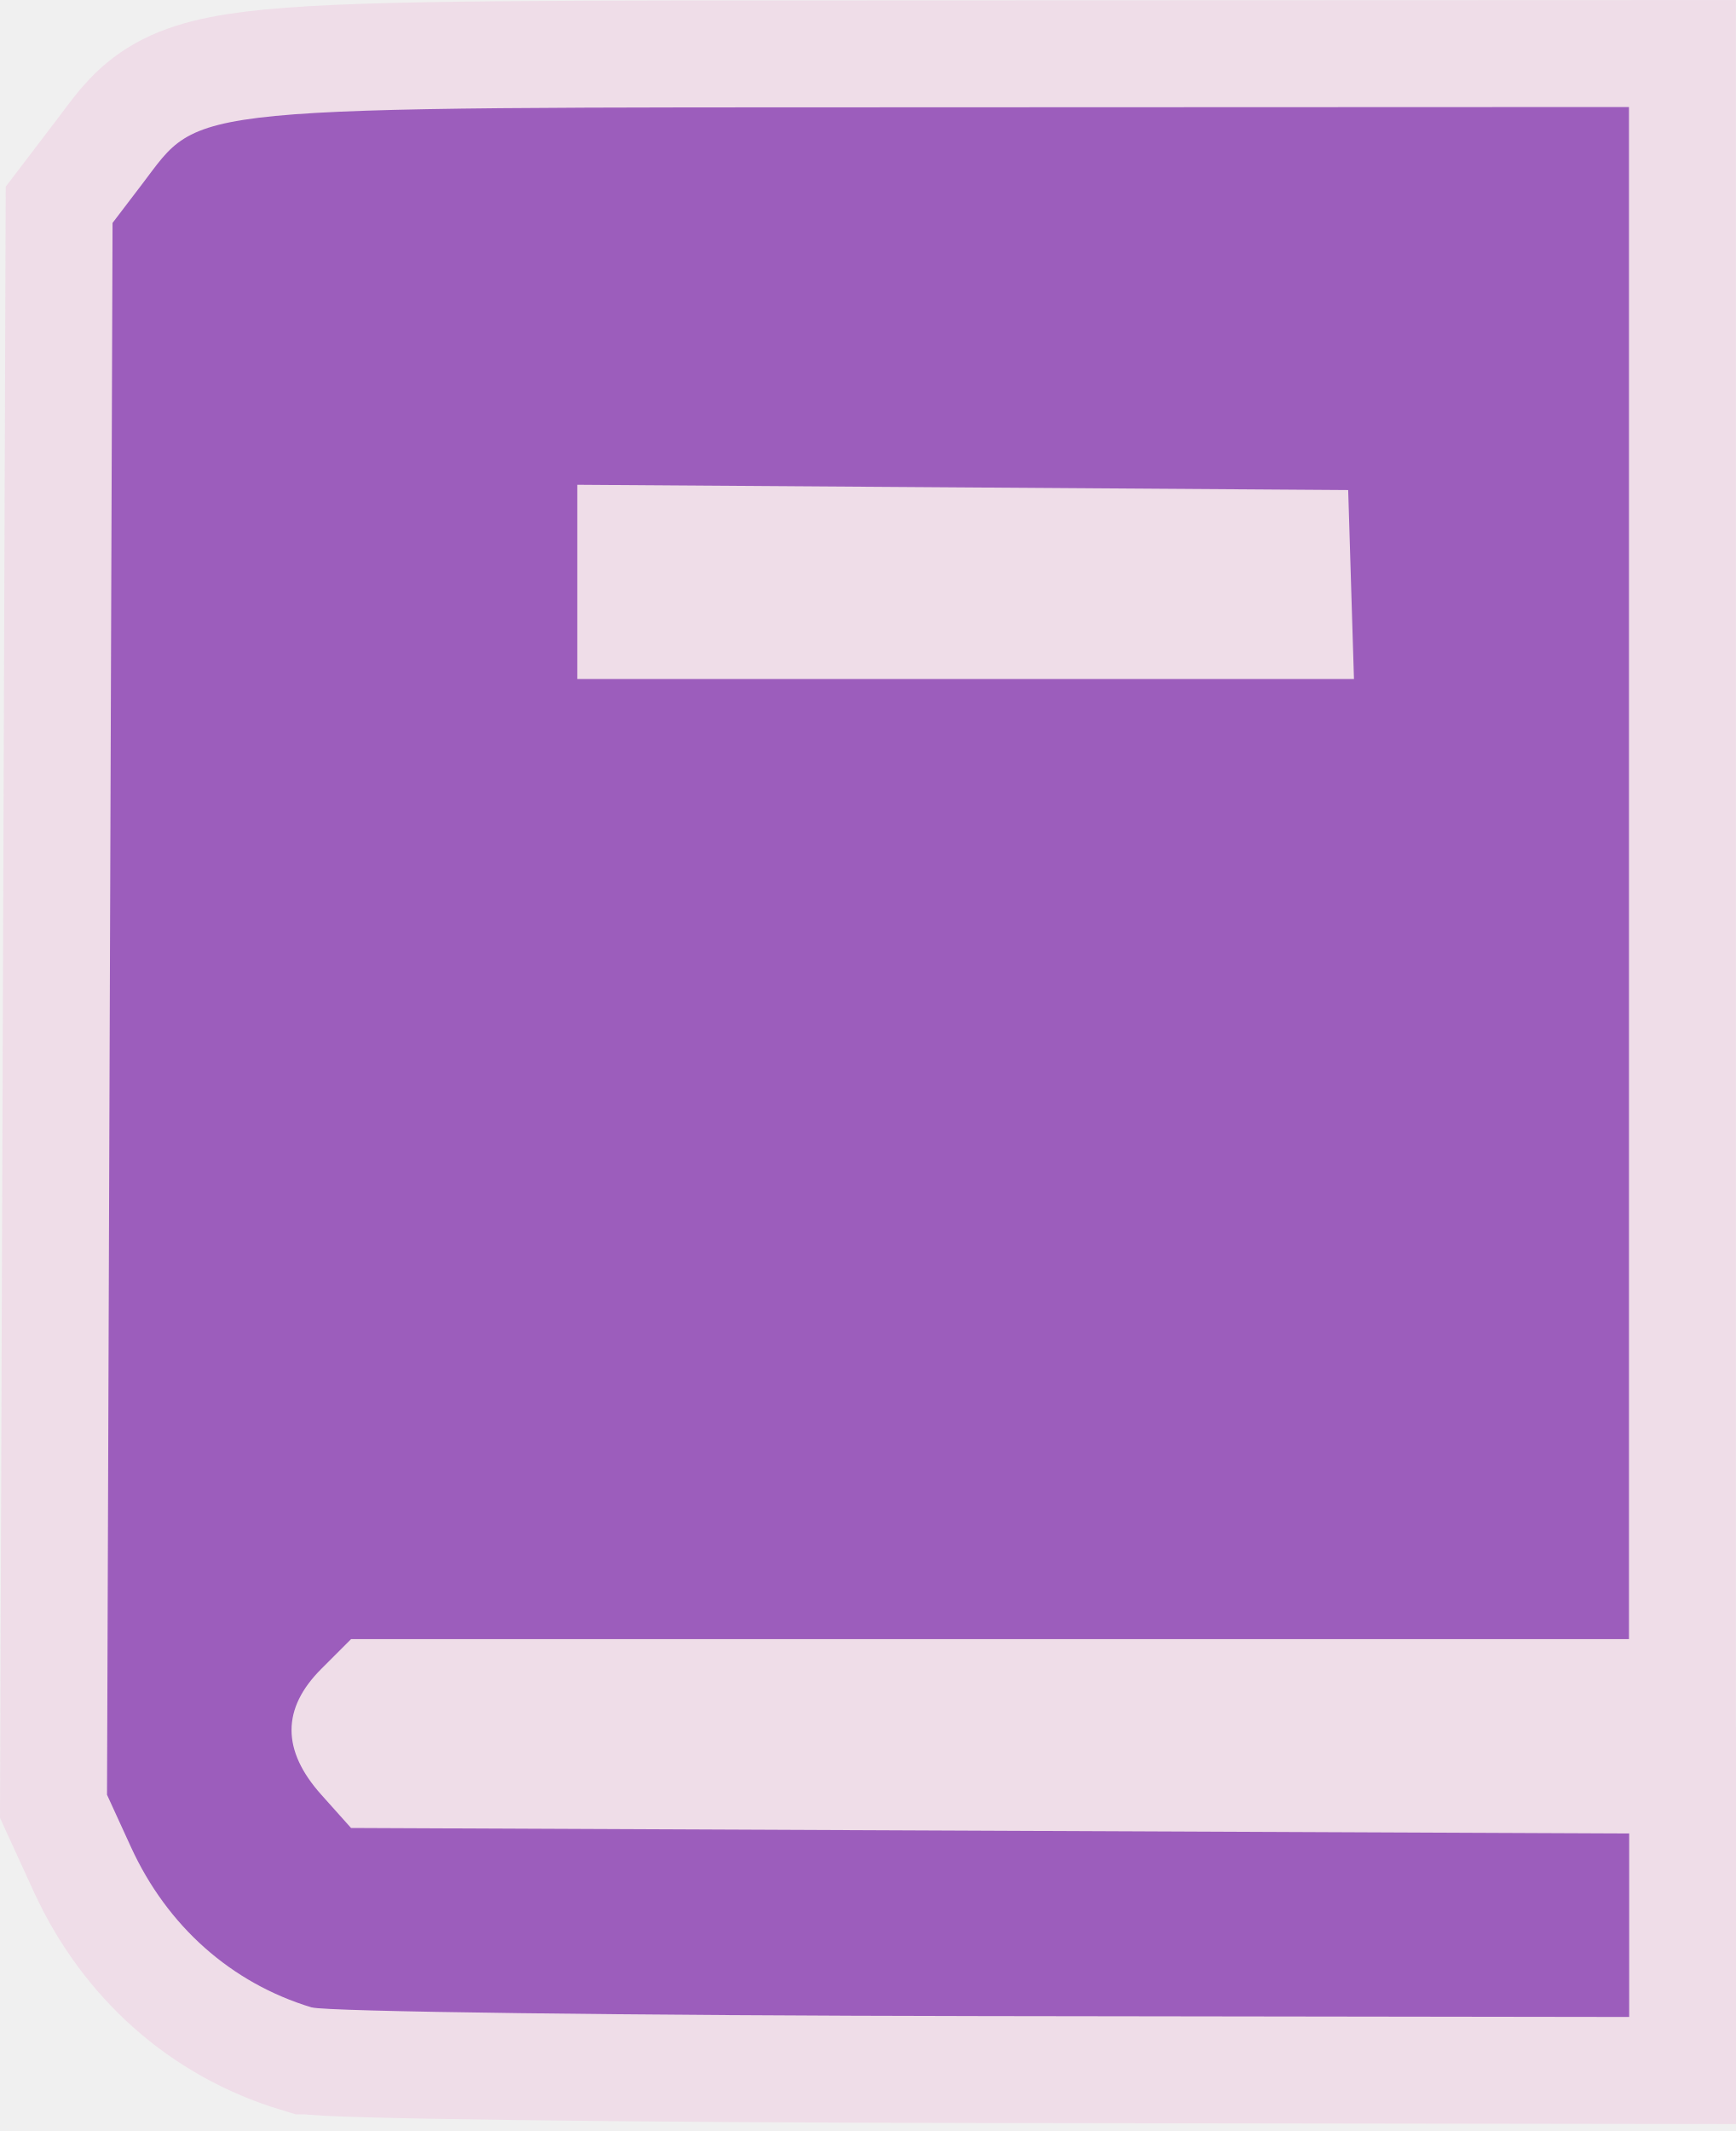
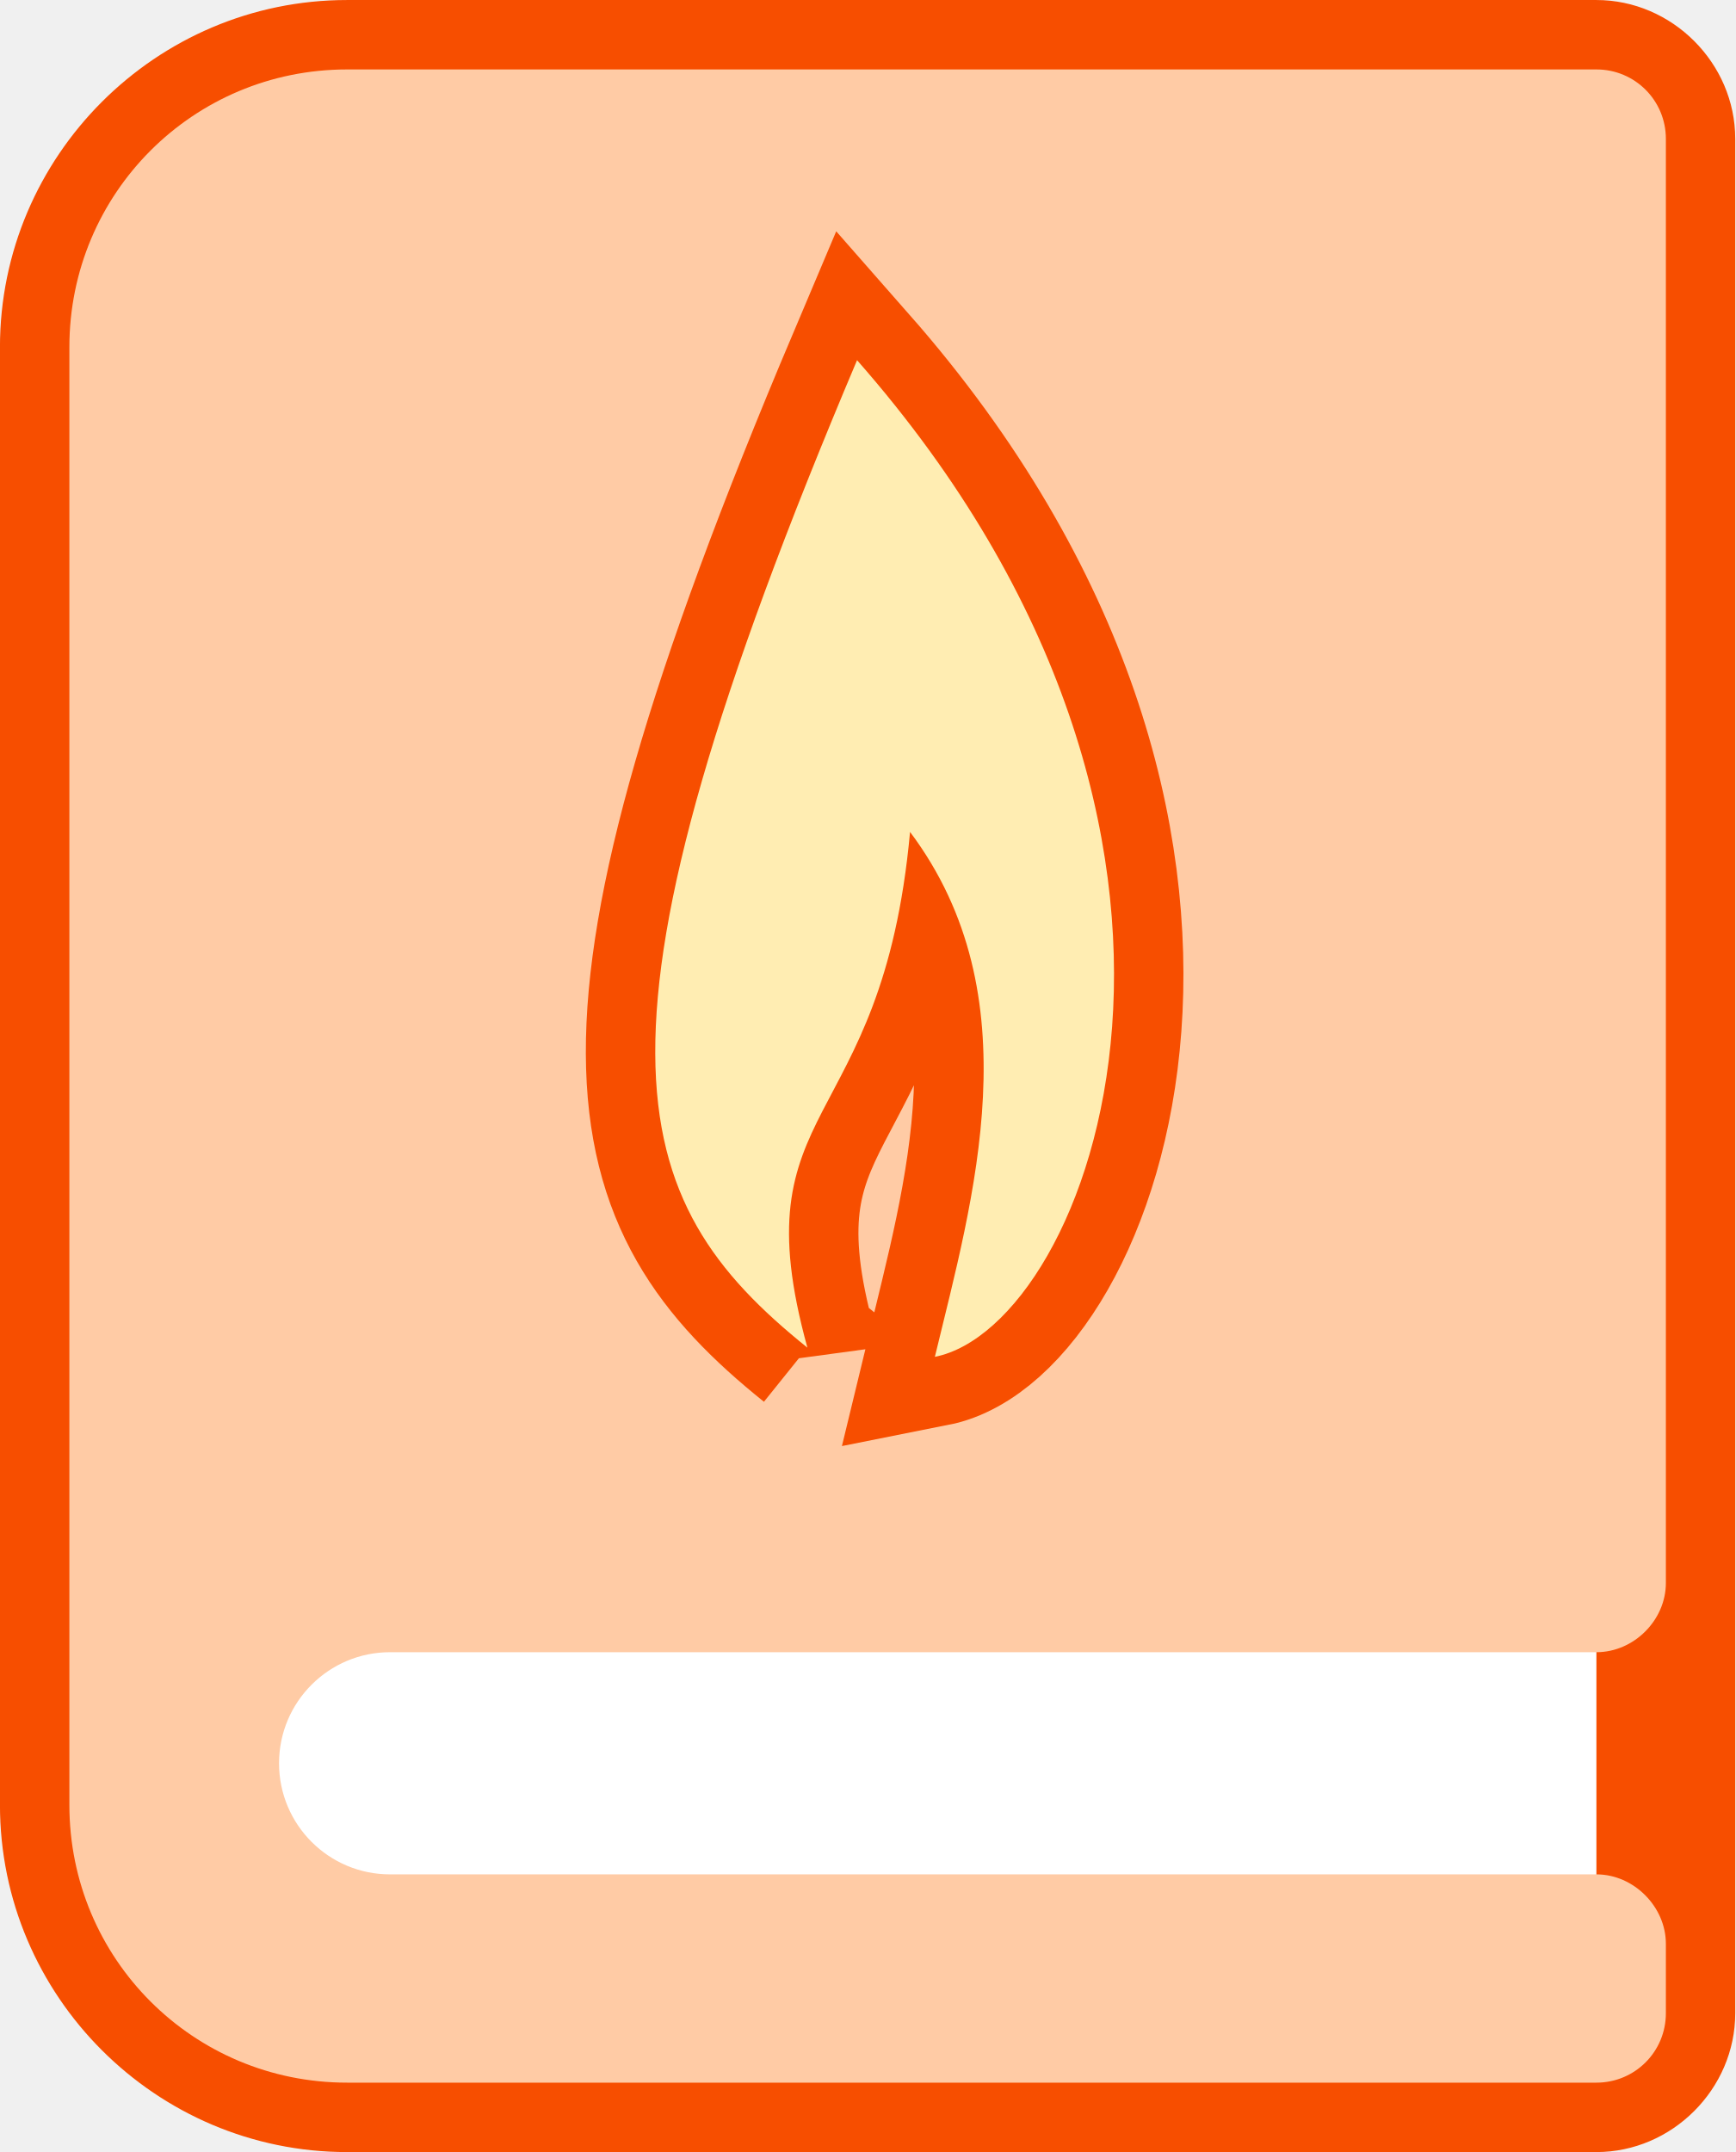
- <svg xmlns="http://www.w3.org/2000/svg" width="13.798mm" height="16.936mm" viewBox="0 0 13.798 16.936" version="1.1" id="svg1718">
+ <svg xmlns="http://www.w3.org/2000/svg" width="33.073mm" height="41.01mm" viewBox="0 0 33.073 41.01" version="1.1" id="svg1718">
  <defs id="defs1712" />
-   <g id="layer1" transform="translate(-62.52532,-138.2903)">
-     <path style="fill:#9c5dbc;fill-opacity:1;stroke:#efdde8;stroke-width:1.7;stroke-miterlimit:4;stroke-dasharray:none;stroke-opacity:1;paint-order:markers stroke fill" d="m 65.002,154.244 c -0.639,-0.194 -1.147,-0.645 -1.435,-1.273 l -0.191,-0.417 0.022,-6.246 0.022,-6.246 0.234,-0.307 c 0.485,-0.635 0.222,-0.61 6.361,-0.612 l 5.459,-0.002 v 6.088 6.088 h -5.079 -5.079 l -0.237,0.237 c -0.315,0.315 -0.315,0.647 -3.1e-4,0.999 l 0.237,0.265 5.08,0.022 5.08,0.022 v 0.729 0.729 l -5.134,-0.007 c -2.824,-0.004 -5.226,-0.035 -5.337,-0.069 z m 8.263,-11.308 -0.023,-0.751 -3.064,-0.021 -3.064,-0.021 v 0.772 0.772 h 3.087 3.087 z" id="path1231" />
+   <g id="layer1" transform="translate(-75.55516,-128.6711)">
+     <g transform="translate(-80.46454,-126.9965)" style="stroke-width:0.132;stroke-miterlimit:4;stroke-dasharray:none" id="g5824-3-1">
+       <rect style="opacity:1;vector-effect:none;fill:#ffffff;fill-opacity:1;stroke:none;stroke-width:0.132;stroke-linecap:round;stroke-linejoin:miter;stroke-miterlimit:4;stroke-dasharray:none;stroke-dashoffset:0;stroke-opacity:1;paint-order:markers stroke fill" id="rect5820-6-8" width="27.549" height="8.797" x="160.221" y="284.631" />
+       <path style="color:#000000;font-style:normal;font-variant:normal;font-weight:normal;font-stretch:normal;font-size:medium;line-height:normal;font-family:sans-serif;font-variant-ligatures:normal;font-variant-position:normal;font-variant-caps:normal;font-variant-numeric:normal;font-variant-alternates:normal;font-feature-settings:normal;text-indent:0;text-align:start;text-decoration:none;text-decoration-line:none;text-decoration-style:solid;text-decoration-color:#000000;letter-spacing:normal;word-spacing:normal;text-transform:none;writing-mode:lr-tb;direction:ltr;text-orientation:mixed;dominant-baseline:auto;baseline-shift:baseline;text-anchor:start;white-space:normal;shape-padding:0;clip-rule:nonzero;display:inline;overflow:visible;visibility:visible;opacity:1;isolation:auto;mix-blend-mode:normal;color-interpolation:sRGB;color-interpolation-filters:linearRGB;solid-color:#000000;solid-opacity:1;vector-effect:none;fill:#f74e00;fill-opacity:1;fill-rule:nonzero;stroke:none;stroke-width:2.646;stroke-linecap:round;stroke-linejoin:miter;stroke-miterlimit:4;stroke-dasharray:none;stroke-dashoffset:0;stroke-opacity:1;paint-order:markers stroke fill;color-rendering:auto;image-rendering:auto;shape-rendering:auto;text-rendering:auto;enable-background:accumulate" d="m 162.634,255.668 c -3.642,0 -6.615,2.973 -6.615,6.615 v 27.781 c 0,3.642 2.973,6.615 6.615,6.615 h 23.812 c 1.443,0 2.646,-1.203 2.646,-2.646 v -0.604 -0.719 -6.875 -1.203 -26.318 c 0,-1.443 -1.203,-2.646 -2.646,-2.646 z m 0,2.646 h 23.812 v 26.318 1.203 6.875 0.719 0.604 h -23.812 c -2.222,0 -3.969,-1.747 -3.969,-3.969 v -27.781 c 0,-2.222 1.747,-3.969 3.969,-3.969 z" id="rect5820-6-2-7" />
+       <path style="opacity:1;vector-effect:none;fill:#ffcba5;fill-opacity:1;stroke:none;stroke-width:0.132;stroke-linecap:round;stroke-linejoin:miter;stroke-miterlimit:4;stroke-dasharray:none;stroke-dashoffset:0;stroke-opacity:1;paint-order:markers stroke fill" d="m 162.634,256.991 c -2.932,0 -5.292,2.36 -5.292,5.292 v 27.781 c 0,2.932 2.36,5.292 5.292,5.292 h 23.813 c 0.733,0 1.323,-0.59 1.323,-1.323 v -1.323 c 0,-0.706 -0.611,-1.323 -1.323,-1.323 H 163.458 c -1.171,0.003 -2.12,-0.947 -2.12,-2.117 0,-1.171 0.95,-2.119 2.12,-2.117 h 22.989 c 0.715,0 1.323,-0.613 1.323,-1.318 v -27.521 c 0,-0.733 -0.59,-1.323 -1.323,-1.323 z" id="rect1865-0-2-6-9" />
+     </g>
+     <path id="path1813-3-2" d="m 90.944,154.354 c -1.308,-4.739 1.424,-4.016 1.956,-9.829 2.347,3.128 1.201,6.987 0.473,10.003 2.959,-0.587 6.544,-9.861 -1.483,-18.993 -5.486,12.963 -4.455,15.998 -0.946,18.818 z" style="fill:#ffedb2;fill-opacity:1;stroke:#f74e00;stroke-width:2.646;stroke-linecap:butt;stroke-linejoin:miter;stroke-miterlimit:4.1;stroke-dasharray:none;stroke-opacity:1;paint-order:markers stroke fill" />
  </g>
</svg>
